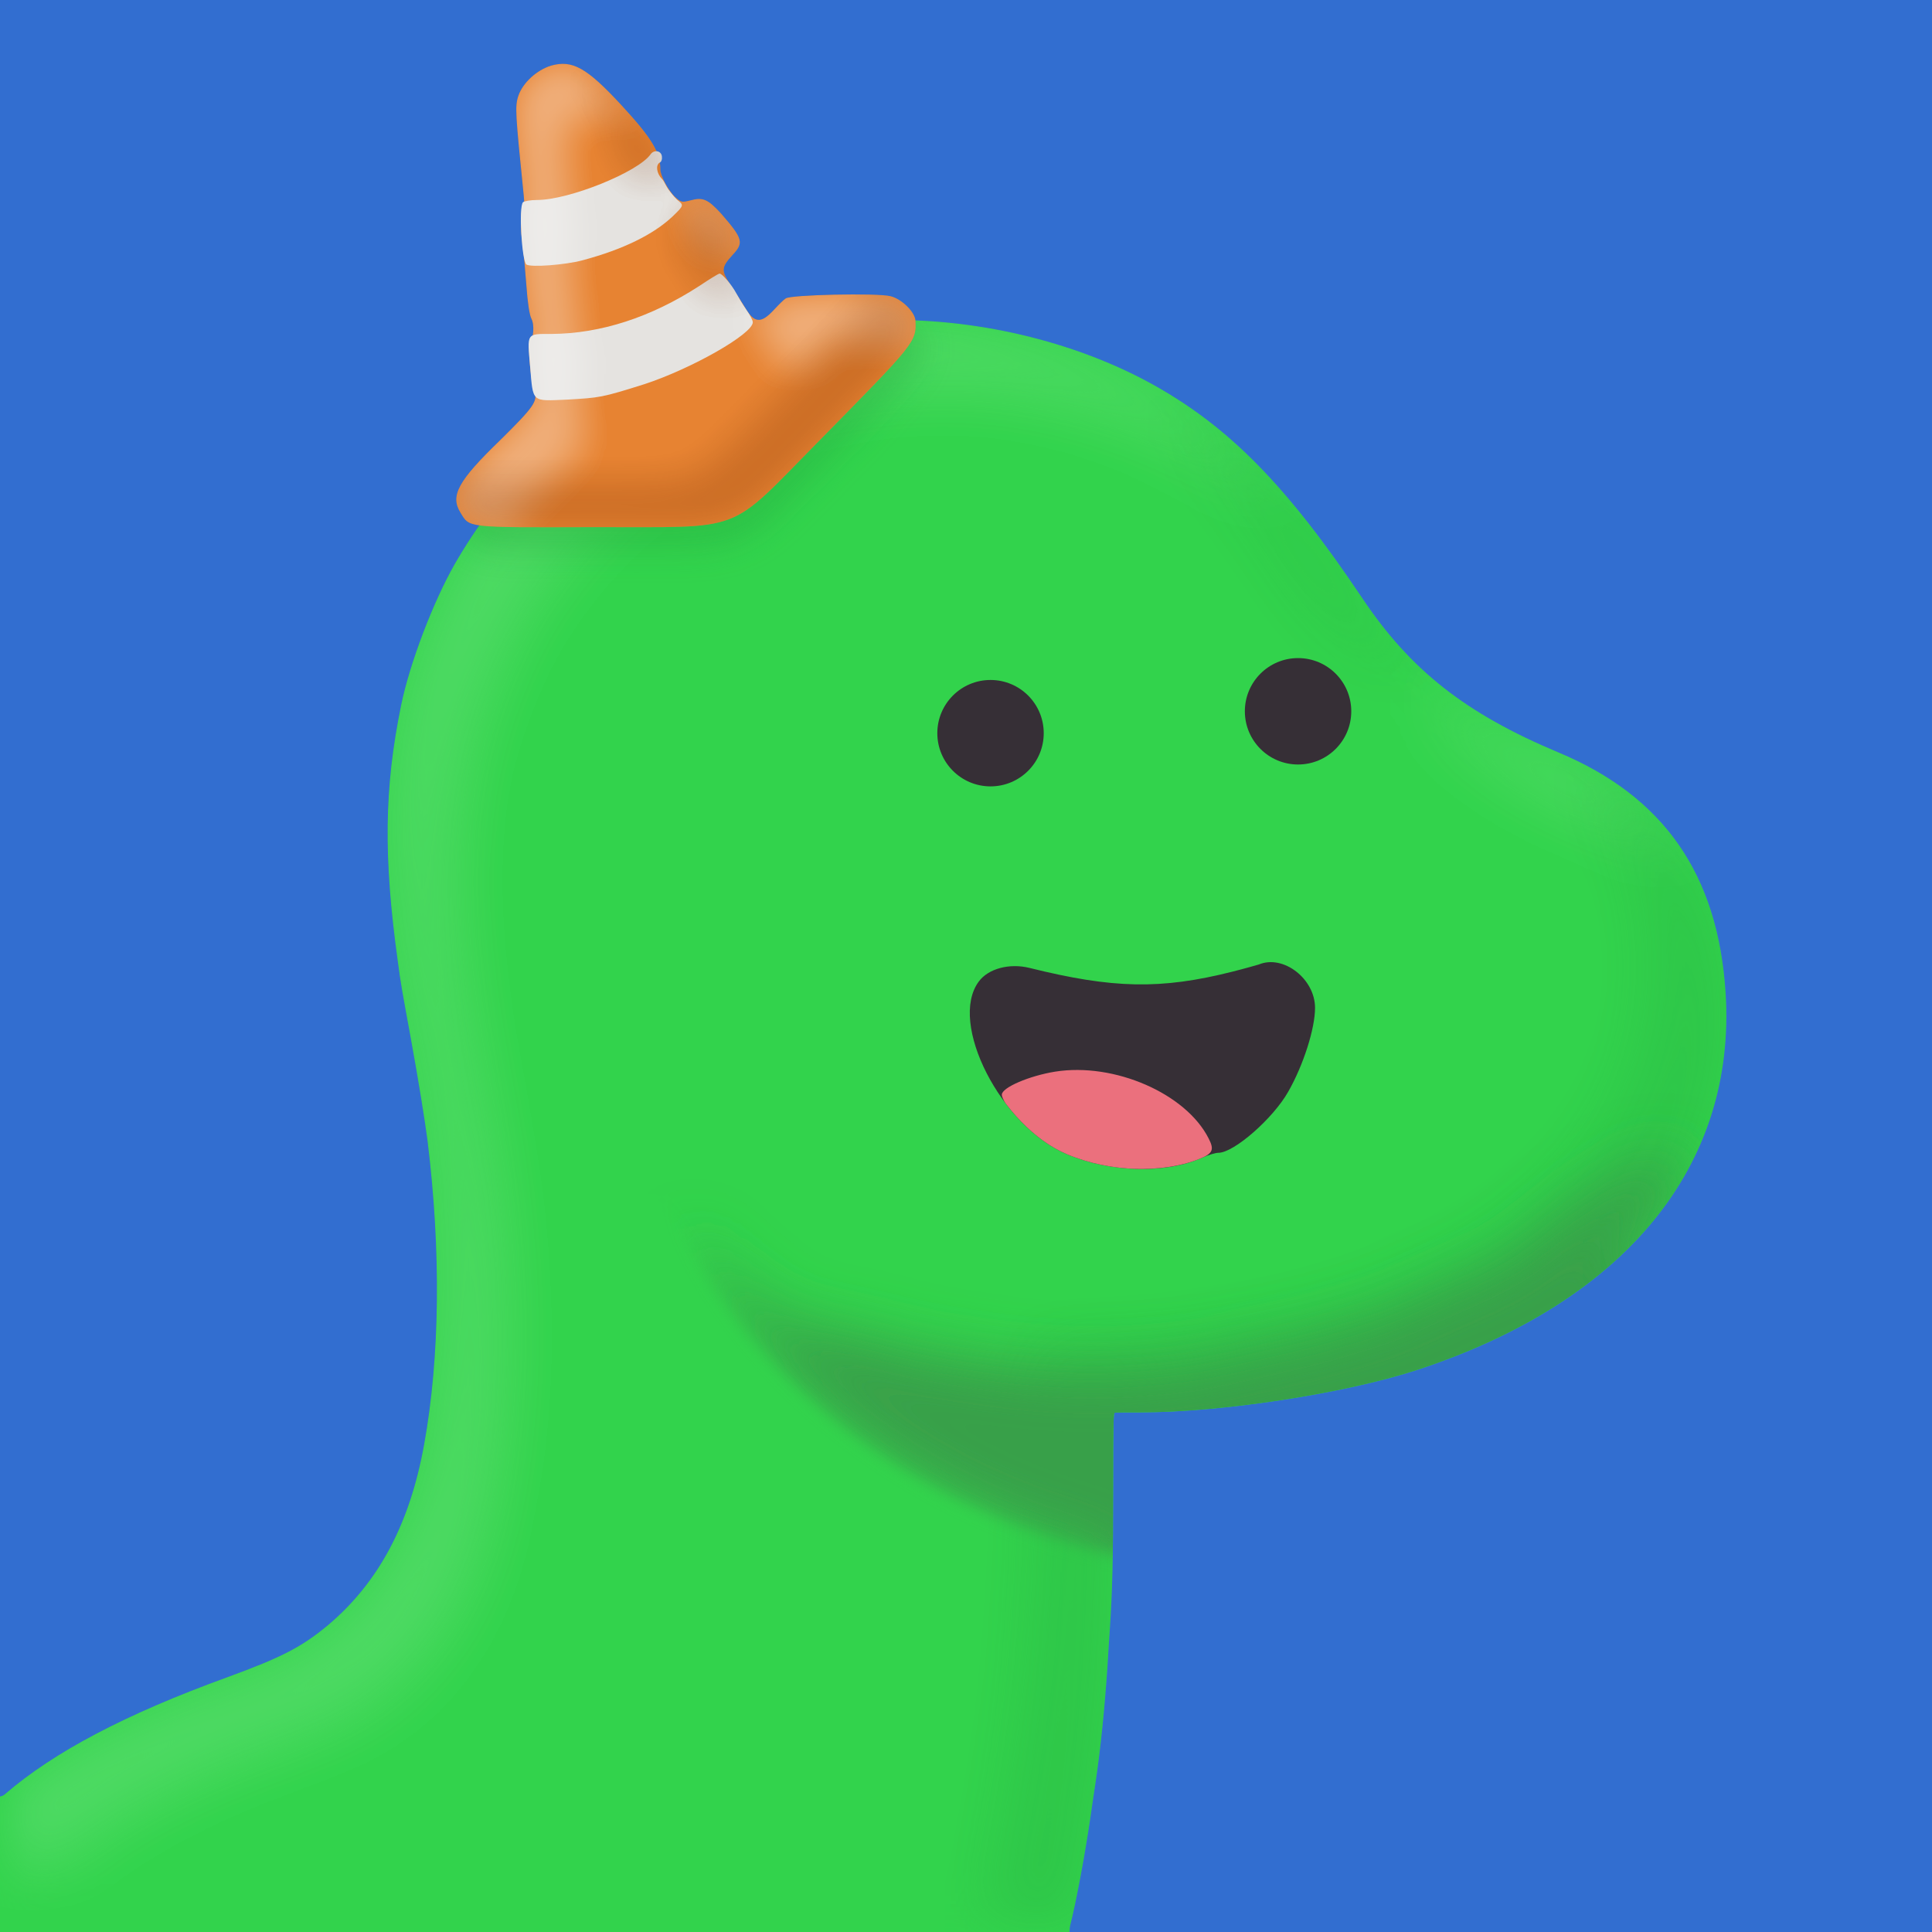
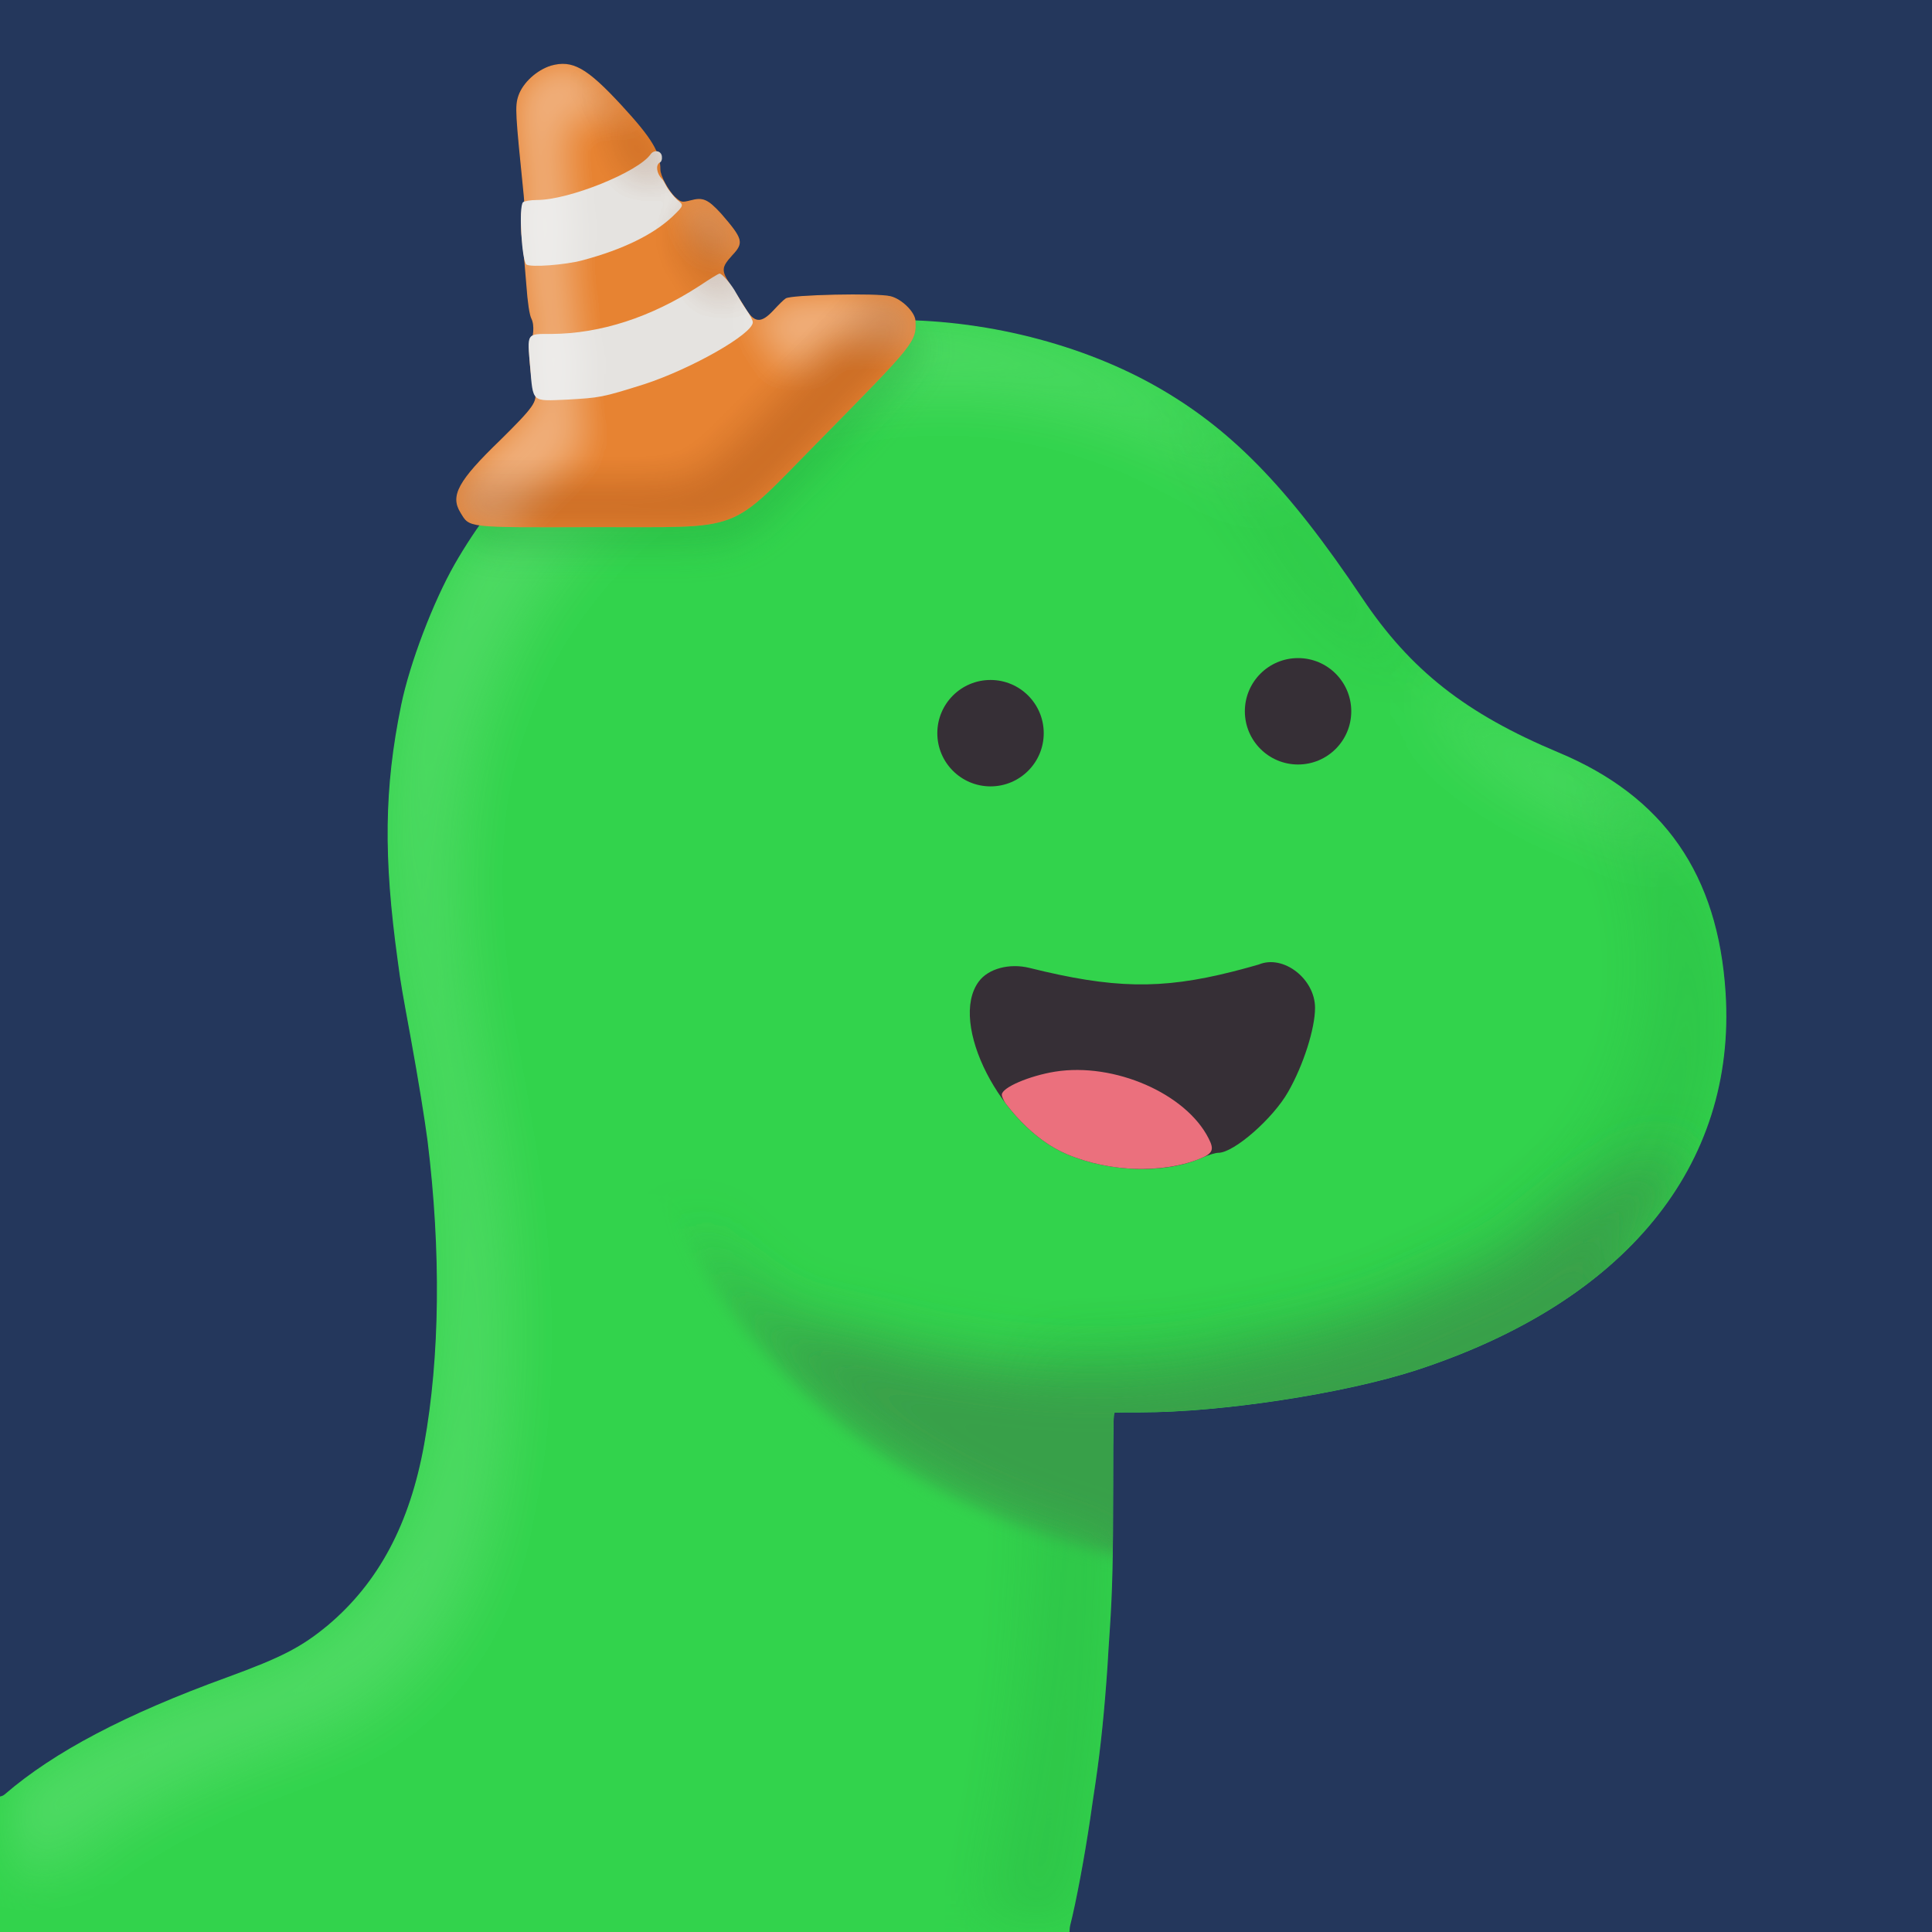
<svg xmlns="http://www.w3.org/2000/svg" viewBox="0 0 512 512" role="img" aria-labelledby="title">
  <defs>
    <path id="body" d="M232.8 84.9C183.4 86.7 143.3 109.8 120.5 149.5C114.8 159.5 108.6 175.7 106.3 186.9C101.8 208.9 101.6 227.1 105.4 254.6C106.2 260.8 106.7 263.3 108.8 274.8C111 286.9 112.5 296.3 113.3 302.3C116.9 331.6 116.6 359.5 112.4 382.8C108.6 403.9 100.3 419.4 86.9 430.7C79.9 436.5 74.7 439.2 60.2 444.5C33.2 454.3 14.3 464.3 1.4 475.4C0.1 476.5 0.1 476.5-24.9 476.5L-50 476.5L-50 519.3L-50 562L116.6 562L283.3 562L283.3 536.8C283.3 515.9 283.3 511.4 283.6 510.3C285.2 504 287.4 492.2 288.9 482.1C289.4 478.7 290 474.4 290.3 472.6C291.7 463.1 292.7 453.3 293.5 441.5C293.6 439.4 293.9 435.1 294.1 432C294.8 421.6 295 413.2 295 393.8C295 376.5 295.1 374.6 295.4 374.4C295.6 374.3 298.7 374.3 302.2 374.3C323.8 374.3 356.3 369.3 375.4 363.1C430.7 345 460.2 309 457.3 263.1C455.3 231.8 441 211.1 413 199.4C388.4 189.1 373.8 177.6 361 158.5C341.1 128.8 325.9 113.3 305.7 102C284.7 90.3 257.6 84 232.8 84.9Z" />
    <path id="accessory-shape" d="M146 17.4C142.2 18.6 138.6 21.9 137.4 25.3C136.4 28.2 136.6 30.1 138.8 51.9C139 53.6 138.9 54.8 138.6 55.1C137.9 55.8 137.8 59.9 138.5 65C138.8 67.1 139.2 71.9 139.5 75.7C139.8 80 140.3 83.4 140.8 84.4C141.7 86.1 141.4 89.6 140.4 90.9C139.8 91.6 140.7 101.4 141.6 103.6C142.6 106.3 141.4 107.9 132.6 116.6C121.3 127.5 119.3 131.4 122 135.8C124.5 139.9 123.2 139.8 156.8 139.7C198.1 139.6 192.3 141.9 217.1 116.8C242.6 90.9 242.9 90.6 242.6 84.9C242.4 82.6 238.9 79.2 236 78.5C232.5 77.6 209.3 78.1 208.2 79.1C207.7 79.4 206.3 80.8 205.1 82.1C201.6 85.9 199.8 85.7 197.2 81.1C196.4 79.8 194.8 77.3 193.6 75.5C191.1 71.7 191.1 70.9 194.1 67.6C197.2 64.3 196.9 63.3 191.1 56.6C187.6 52.8 186.3 52.2 183 53.1C180.6 53.7 180.5 53.6 178.9 52.2C177.2 50.6 175 46.6 175 44.9C175 40.4 172.8 36.7 164.8 28C155.5 17.9 151.7 15.8 146 17.4ZM172.4 40.9C169.1 45.6 150.8 53 142.3 53C140.6 53 138.9 53.3 138.6 53.6C137.4 54.8 138.3 69.2 139.5 70.1C140.7 70.9 149.8 70.2 154.3 69C165.2 66.1 173.2 62.1 178.2 57.4C181.3 54.4 181.3 54.4 179.4 52.9C178.4 51.9 177.2 50.4 176.7 49.5C176.2 48.6 175.7 47.6 175.5 47.5C174 46 173.7 43.8 174.8 43.1C175.3 42.9 175.5 42.2 175.4 41.4C175.2 39.9 173.3 39.6 172.4 40.9ZM185.3 75.8C172.5 84.1 159.2 88.4 146.2 88.5C139.4 88.5 139.7 88.1 140.5 97.3C141.3 106.8 140.8 106.3 150.3 105.9C158.9 105.4 159.4 105.4 170.8 101.8C183.3 97.7 199.5 88.5 199.5 85.4C199.5 84.9 198.8 83.5 197.8 82.1C196.9 80.8 195.7 78.8 195.1 77.7C194 75.6 191.4 72.5 190.7 72.5C190.4 72.5 188 74 185.3 75.8Z" />
    <clipPath id="clip-frame">
      <rect x="0" y="0" width="512" height="512" />
    </clipPath>
    <clipPath id="clip-mouth">
      <path d="M333.6 255.6C332.9 255.8 329.8 256.7 326.6 257.5C307.6 262.3 294.9 262 272.8 256.5C267.5 255.2 261.9 256.7 259.4 260.1C251.2 271.1 265.3 298.6 282.8 305.9C294.4 310.8 309.2 311.1 318.8 306.7C320.2 306.1 322.1 305.5 322.9 305.5C327 305.5 337.4 296.4 341.4 289.3C345.4 282.3 348.5 272.6 348.5 267.1C348.5 259.4 340.1 252.9 333.6 255.6Z" />
    </clipPath>
    <clipPath id="clip-body">
      <use href="#body" />
    </clipPath>
    <clipPath id="clip-accessory">
      <use href="#accessory-shape" />
    </clipPath>
    <filter id="soft" filterUnits="userSpaceOnUse" x="-64" y="-64" width="640" height="640">
      <feGaussianBlur stdDeviation="7.5" />
    </filter>
    <filter id="softer" filterUnits="userSpaceOnUse" x="-64" y="-64" width="640" height="640">
      <feGaussianBlur stdDeviation="4" />
    </filter>
    <filter id="edge" filterUnits="userSpaceOnUse" x="-64" y="-64" width="640" height="640">
      <feGaussianBlur stdDeviation="2" />
    </filter>
    <mask id="mask-jaw">
      <path d="M176 316.3C195.6 365.6 242.8 400.7 294 412L480 412L480 0L150 0L150 316.3Z" fill="#fff" filter="url(#edge)" />
    </mask>
    <mask id="body-light">
      <g filter="url(#soft)">
        <use href="#body" fill="#fff" />
        <use href="#body" x="12.5" y="12.5" fill="#000" />
      </g>
    </mask>
    <mask id="body-shade">
      <g filter="url(#soft)">
        <use href="#body" fill="#fff" />
        <use href="#body" x="-15" y="-12.5" fill="#000" />
      </g>
    </mask>
    <mask id="accessory-light">
      <g filter="url(#softer)">
        <use href="#accessory-shape" fill="#fff" />
        <use href="#accessory-shape" x="10" y="10" fill="#000" />
      </g>
    </mask>
    <mask id="accessory-shade">
      <g filter="url(#softer)">
        <use href="#accessory-shape" fill="#fff" />
        <use href="#accessory-shape" x="-9" y="-9" fill="#000" />
      </g>
    </mask>
  </defs>
  <g clip-path="url(#clip-frame)">
-     <rect x="0" y="0" width="512" height="512" fill="#326ED0" />
+     <rect x="0" y="0" width="512" height="512" fill="#24375C" />
    <g id="dino">
      <use href="#body" fill="#32D34C" />
      <g clip-path="url(#clip-body)">
        <rect width="512" height="512" fill="#7CE68A" opacity="0.4" mask="url(#body-light)" />
        <rect width="512" height="512" fill="#24A63F" opacity="0.3" mask="url(#body-shade)" />
        <g mask="url(#mask-jaw)">
          <path d="M438.3 306.5C437.5 306.9 436.7 307.4 436.5 307.6C436.3 307.8 436 308 435.9 308C435.6 308 431.6 310.4 430.1 311.5C429.6 311.9 427.2 313.3 424.9 314.6C422.6 315.9 420.1 317.5 419.5 318C418.9 318.6 416.8 320.2 414.9 321.6C410.7 324.7 407.8 327.2 404.4 330.3C402.6 331.9 401.4 332.7 400 333.4C397.4 334.6 395.9 335.4 394.4 336.4C393.7 336.8 392 337.6 390.6 338.1C389.1 338.6 387.2 339.4 386.3 339.8C385.4 340.2 383.2 341.1 381.5 341.8C377.2 343.5 375.4 344.4 373.4 345.6C370.9 347.2 366.2 349.1 363.9 349.6C359.9 350.4 356.1 351.5 349.4 353.8C347 354.6 335.9 357 334.6 357C333.9 357 326.1 359 323.3 359.9C321.4 360.5 318.7 360.9 313 361.5C311.7 361.7 308.1 362.1 304.9 362.4C298.1 363.2 279.6 363.4 278.5 362.6C278.4 362.6 276.9 362.5 275.1 362.4C273.3 362.3 270.5 362.1 268.9 361.9C267.2 361.7 264.4 361.3 262.6 361.1C260.9 360.9 258.8 360.6 258.1 360.4C256.8 359.9 254.3 359.6 250.3 359.3C248.8 359.1 246.9 358.8 246.1 358.6C245.3 358.3 243.4 357.9 242.1 357.8C240.8 357.6 238.9 357.2 238.1 356.9C233.1 354.9 227.2 353.5 222.9 353.3C220.2 353.1 219.7 352.9 217.9 352.1C216.4 351.4 215.4 351.2 214.1 351.1C213.2 351 211.9 350.9 211.4 350.7C207 349.6 195 340.2 188.4 332.8C182.9 326.6 182 325.8 182 327C182 328.4 184.7 333.8 188.7 340.1C209.3 373.2 246.8 399.7 288.3 410.4C295.9 412.4 295.6 409.9 293.3 443.5C292.6 453.5 291.6 462.8 290.6 470.2C290.1 473.5 290.1 473.9 291.4 474.9C292.8 475.9 473.2 475.3 474.3 474.3C475.8 472.8 475.8 340 474.3 338.5C473.3 337.5 473.3 337.5 450.6 337.5C425.6 337.5 426.8 337.6 426.8 336.1C426.8 335.5 427.2 334.9 429.1 333.3C436.6 326.3 445.4 314.8 445.9 311.4C446.1 310.1 446 310.1 445 309.2C444.4 308.6 443.9 307.9 443.8 307.6C443.1 306 440.3 305.4 438.3 306.5Z" fill="#37A049" filter="url(#soft)" />
        </g>
        <use href="#accessory-shape" x="2" y="6" fill="#24A63F" opacity="0.35" filter="url(#softer)" />
      </g>
    </g>
    <g id="face" fill="#362F36">
      <circle cx="262.5" cy="194.3" r="14.1" />
      <circle cx="344" cy="188.5" r="14.1" />
      <path d="M333.6 255.6C332.9 255.8 329.8 256.7 326.6 257.5C307.6 262.3 294.9 262 272.8 256.5C267.5 255.2 261.9 256.7 259.4 260.1C251.2 271.1 265.3 298.6 282.8 305.9C294.4 310.8 309.2 311.1 318.8 306.7C320.2 306.1 322.1 305.5 322.9 305.5C327 305.5 337.4 296.4 341.4 289.3C345.4 282.3 348.5 272.6 348.5 267.1C348.5 259.4 340.1 252.9 333.6 255.6Z" />
      <path d="M279.6 284C272.8 285.1 265.5 288.2 265.5 290.1C265.5 292.4 272.2 299.6 277.7 303.3C288.1 310.2 306.6 311.9 318.4 306.9C321.4 305.6 321.8 304.6 320.3 301.7C314.3 289.8 295.3 281.5 279.6 284Z" fill="#EB707D" clip-path="url(#clip-mouth)" />
    </g>
    <g id="accessory">
      <path d="M146 17.4C142.2 18.6 138.6 21.9 137.4 25.3C136.4 28.2 136.6 30.1 138.8 51.9C139 53.6 138.9 54.8 138.6 55.1C137.9 55.8 137.8 59.9 138.5 65C138.8 67.1 139.2 71.9 139.5 75.7C139.8 80 140.3 83.4 140.8 84.4C141.7 86.1 141.4 89.6 140.4 90.9C139.8 91.6 140.7 101.4 141.6 103.6C142.6 106.3 141.4 107.9 132.6 116.6C121.3 127.5 119.3 131.4 122 135.8C124.5 139.9 123.2 139.8 156.8 139.7C198.1 139.6 192.3 141.9 217.1 116.8C242.6 90.9 242.9 90.6 242.6 84.9C242.4 82.6 238.9 79.2 236 78.5C232.5 77.6 209.3 78.1 208.2 79.1C207.7 79.4 206.3 80.8 205.1 82.1C201.6 85.9 199.8 85.7 197.2 81.1C196.4 79.8 194.8 77.3 193.6 75.5C191.1 71.7 191.1 70.9 194.1 67.6C197.2 64.3 196.9 63.3 191.1 56.6C187.6 52.8 186.3 52.2 183 53.1C180.6 53.7 180.5 53.6 178.9 52.2C177.2 50.6 175 46.6 175 44.9C175 40.4 172.8 36.7 164.8 28C155.5 17.9 151.7 15.8 146 17.4Z" fill="#E78332" />
      <path d="M172.4 40.9C169.1 45.6 150.8 53 142.3 53C140.6 53 138.9 53.3 138.6 53.6C137.4 54.8 138.3 69.2 139.5 70.1C140.7 70.9 149.8 70.2 154.3 69C165.2 66.1 173.2 62.1 178.2 57.4C181.3 54.4 181.3 54.4 179.4 52.9C178.4 51.9 177.2 50.4 176.7 49.5C176.2 48.6 175.7 47.6 175.5 47.5C174 46 173.7 43.8 174.8 43.1C175.3 42.9 175.5 42.2 175.4 41.4C175.2 39.9 173.3 39.6 172.4 40.9ZM185.3 75.8C172.5 84.1 159.2 88.4 146.2 88.5C139.4 88.5 139.7 88.1 140.5 97.3C141.3 106.8 140.8 106.3 150.3 105.9C158.9 105.4 159.4 105.4 170.8 101.8C183.3 97.7 199.5 88.5 199.5 85.4C199.5 84.9 198.8 83.5 197.8 82.1C196.9 80.8 195.7 78.8 195.1 77.7C194 75.6 191.4 72.5 190.7 72.5C190.4 72.5 188 74 185.3 75.8Z" fill="#E5E3E0" />
      <g clip-path="url(#clip-accessory)">
        <rect width="512" height="512" fill="#FFFFFF" opacity="0.35" mask="url(#accessory-light)" />
        <rect width="512" height="512" fill="#7A2E00" opacity="0.25" mask="url(#accessory-shade)" />
      </g>
    </g>
  </g>
</svg>
